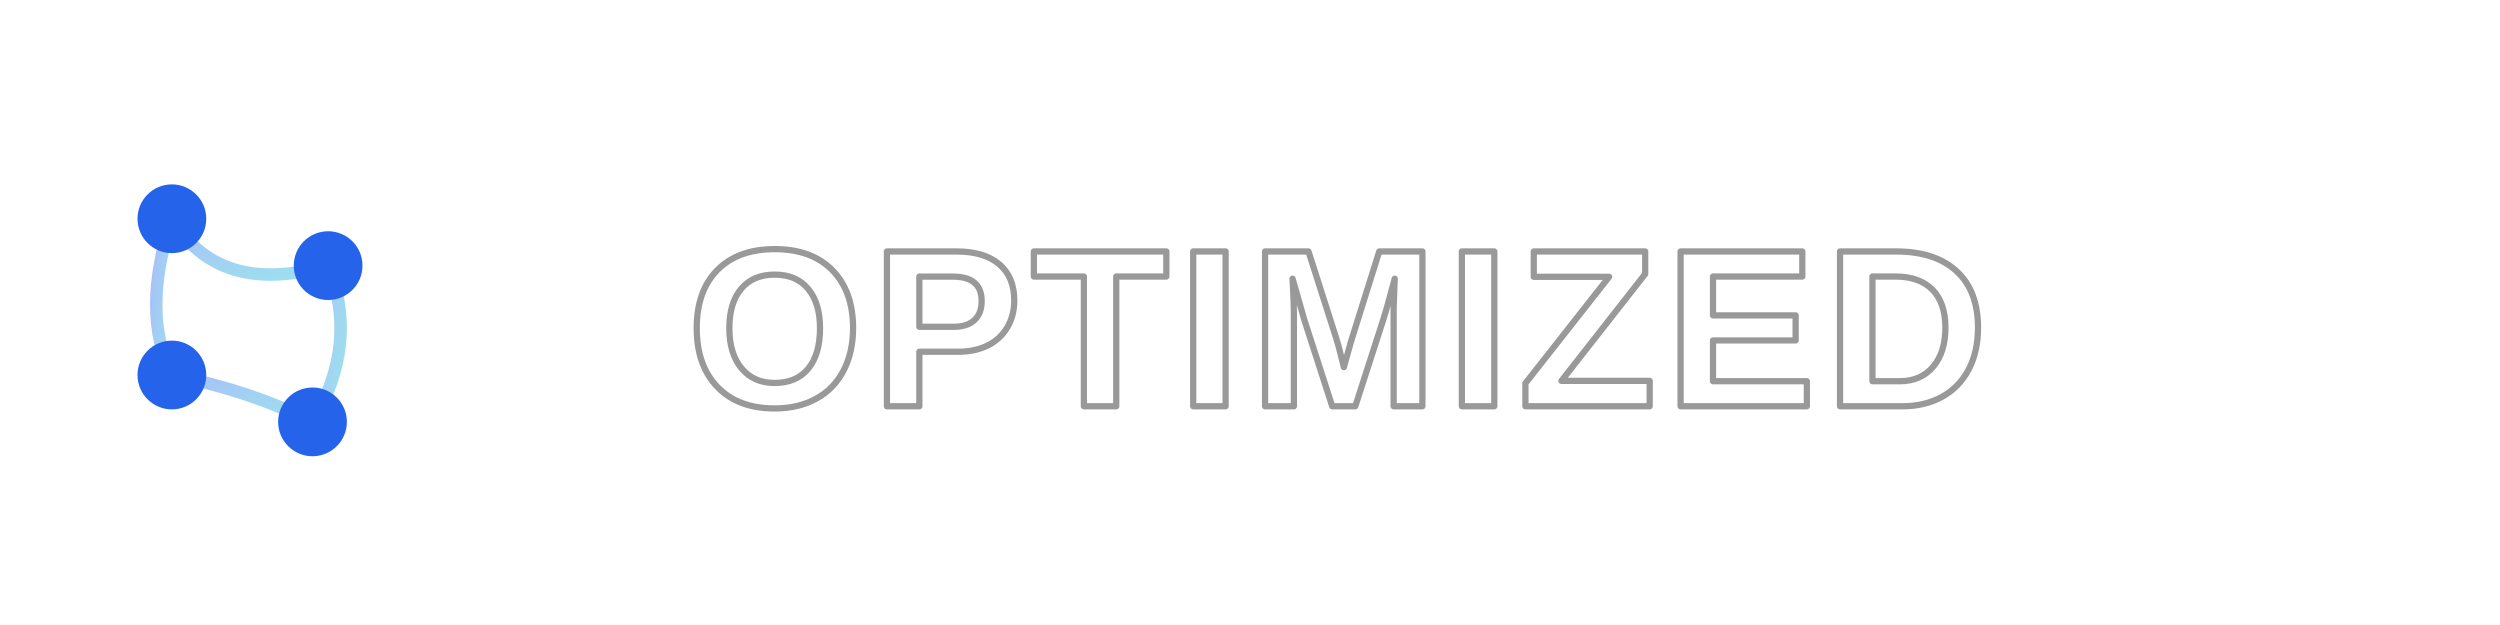
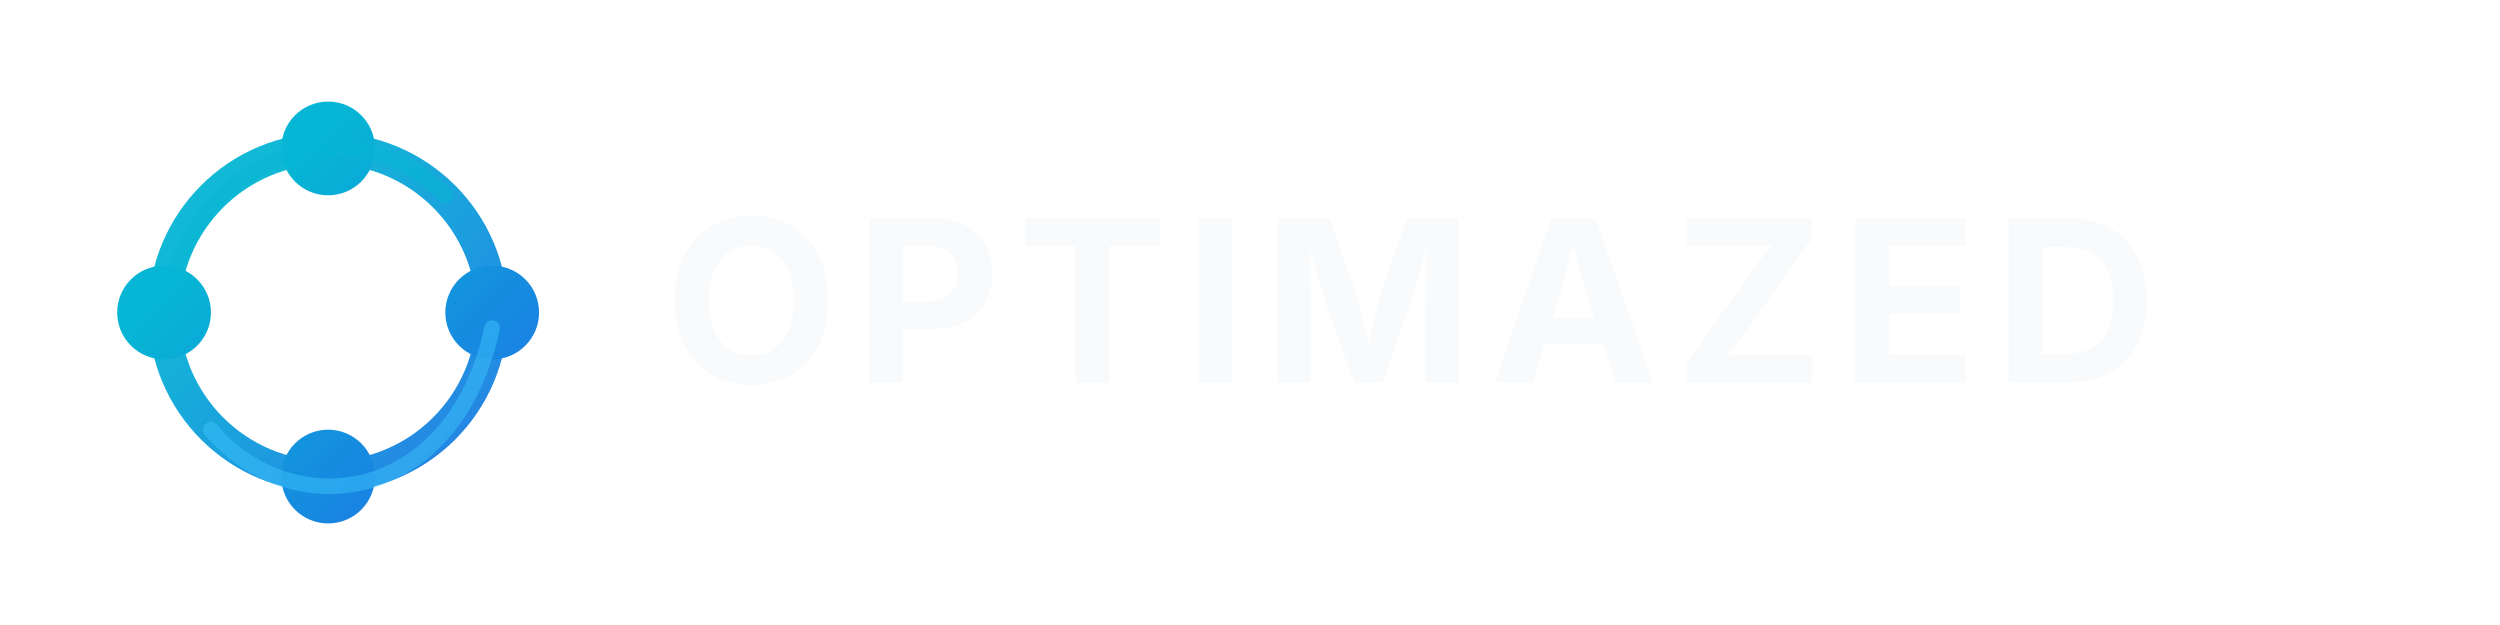
- <svg xmlns="http://www.w3.org/2000/svg" viewBox="0 0 800 200" preserveAspectRatio="xMidYMid meet">
+ <svg xmlns="http://www.w3.org/2000/svg" width="640" height="160" viewBox="0 0 640 160" fill="none">
  <defs>
-     <linearGradient id="nodeGradient" x1="0%" y1="0%" x2="100%" y2="100%">
-       <stop offset="0%" style="stop-color:#2563EB;stop-opacity:1" />
-       <stop offset="100%" style="stop-color:#06B6D4;stop-opacity:1" />
-     </linearGradient>
-     <linearGradient id="lineGradient" x1="0%" y1="0%" x2="100%" y2="100%">
-       <stop offset="0%" style="stop-color:#2563EB;stop-opacity:0.4" />
-       <stop offset="100%" style="stop-color:#06B6D4;stop-opacity:0.4" />
+     <linearGradient id="optimazedGradient" x1="36" y1="36" x2="124" y2="124" gradientUnits="userSpaceOnUse">
+       <stop offset="0%" stop-color="#06B6D4" />
+       <stop offset="100%" stop-color="#2563EB" />
    </linearGradient>
  </defs>
-   <g transform="translate(80, 100)">
-     <path d="M -25,-30 Q -10,-5 25,-15" stroke="url(#lineGradient)" stroke-width="4" fill="none" stroke-linecap="round" />
-     <path d="M 25,-15 Q 35,10 20,35" stroke="url(#lineGradient)" stroke-width="4" fill="none" stroke-linecap="round" />
-     <path d="M 20,35 Q 0,25 -25,20" stroke="url(#lineGradient)" stroke-width="4" fill="none" stroke-linecap="round" />
-     <path d="M -25,20 Q -35,0 -25,-30" stroke="url(#lineGradient)" stroke-width="4" fill="none" stroke-linecap="round" />
-     <circle cx="-25" cy="-30" r="11" fill="#2563EB" />
-     <circle cx="25" cy="-15" r="11" fill="#2563EB" />
-     <circle cx="20" cy="35" r="11" fill="#2563EB" />
-     <circle cx="-25" cy="20" r="11" fill="#2563EB" />
+   <g transform="translate(24 20)">
+     <circle cx="60" cy="60" r="42" stroke="url(#optimazedGradient)" stroke-width="8" fill="none" opacity="0.95" />
+     <circle cx="60" cy="18" r="12" fill="url(#optimazedGradient)" />
+     <circle cx="102" cy="60" r="12" fill="url(#optimazedGradient)" />
+     <circle cx="60" cy="102" r="12" fill="url(#optimazedGradient)" />
+     <circle cx="18" cy="60" r="12" fill="url(#optimazedGradient)" />
+     <path d="M30 90 C50 114, 92 110, 102 64" stroke="#38BDF8" stroke-width="4" stroke-linecap="round" opacity="0.55" />
+     <path d="M90 30 C68 8, 30 16, 18 56" stroke="#06B6D4" stroke-width="4" stroke-linecap="round" opacity="0.55" />
  </g>
-   <text x="220" y="130" font-family="Arial, sans-serif" font-size="72" font-weight="bold" letter-spacing="3" fill="none" stroke="#999999" stroke-width="2" stroke-linecap="round" stroke-linejoin="round">OPTIMIZED</text>
+   <text x="170" y="98" font-family="Inter, Satoshi, Arial, sans-serif" font-size="58" font-weight="700" letter-spacing="4" fill="#F8FAFC">
+     OPTIMAZED
+   </text>
</svg>
